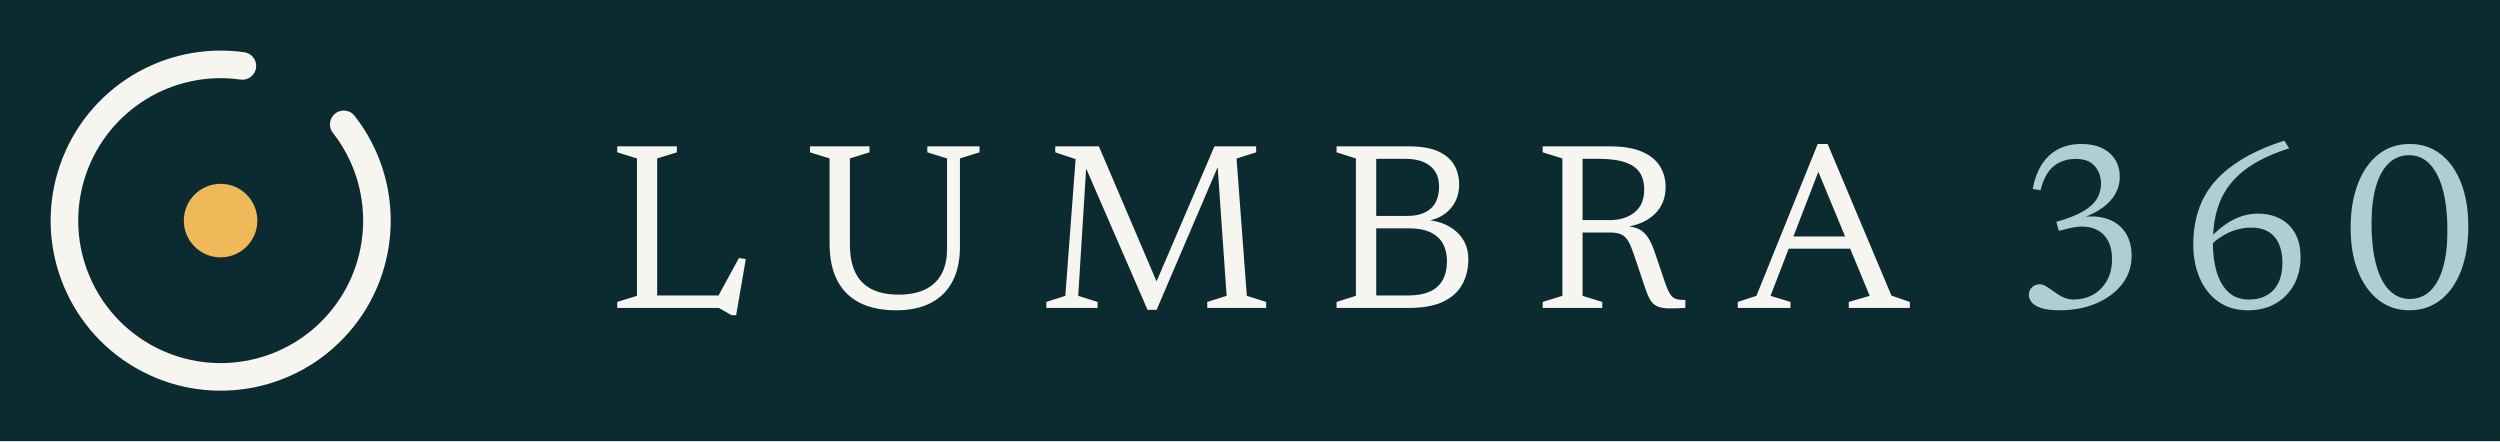
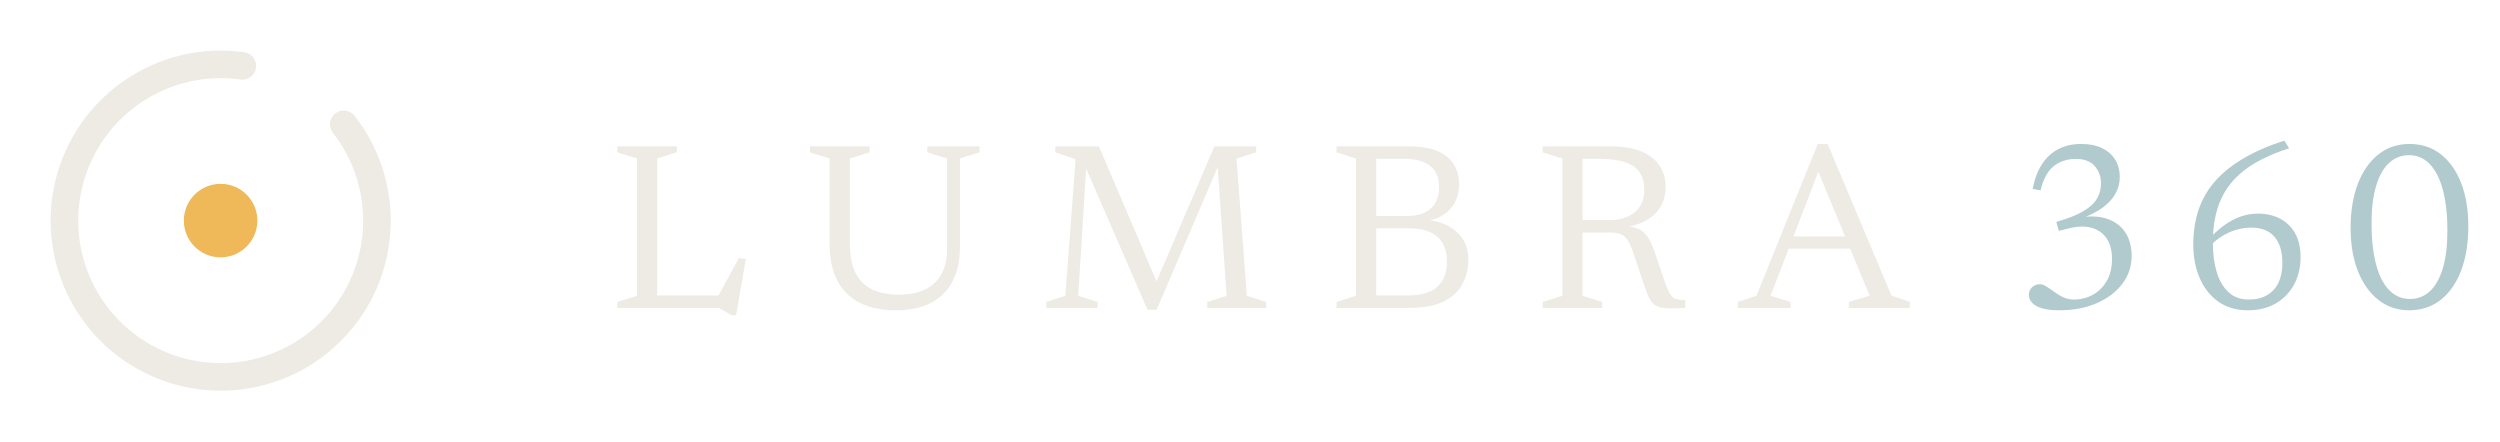
<svg xmlns="http://www.w3.org/2000/svg" viewBox="0 0 272 48" width="272" height="48" role="img" aria-labelledby="t">
-   <rect width="100%" height="100%" fill="#0C2B30" />
  <g transform="translate(0.00 0.00) scale(1)">
-     <path d="M37.40 13.53 A17 17 0 1 1 26.37 7.17" fill="none" stroke="#F7F5F0" stroke-width="3" stroke-linecap="round" />
+     <path d="M37.40 13.53 A17 17 0 1 1 26.37 7.17" fill="none" stroke="#EEEBE5" stroke-width="3" stroke-linecap="round" />
    <circle cx="24" cy="24" r="4" fill="#EFB95A" />
  </g>
  <g transform="translate(66 33.5)">
-     <path fill="#F7F5F0" d="M14.092 0.793H13.585L12.207 0.0H4.147V-1.352H13.611L11.908 -0.858L14.391 -5.421L15.145 -5.317ZM5.499 -16.263V0.0H1.157V-0.65L3.302 -1.313V-16.263L1.157 -16.926V-17.576H7.644V-16.926Z M37.037 -6.383V-16.263L34.892 -16.926V-17.576H40.573V-16.926L38.441 -16.263V-6.63Q38.441 -4.42 37.629 -2.88Q36.816 -1.339 35.269 -0.539Q33.722 0.26 31.499 0.26Q29.172 0.26 27.553 -0.552Q25.935 -1.365 25.096 -2.983Q24.258 -4.602 24.258 -7.007V-16.263L22.126 -16.926V-17.576H28.6V-16.926L26.468 -16.263V-6.916Q26.468 -5.07 27.059 -3.854Q27.651 -2.639 28.834 -2.041Q30.017 -1.443 31.785 -1.443Q33.488 -1.443 34.658 -2.008Q35.828 -2.574 36.432 -3.679Q37.037 -4.784 37.037 -6.383Z M69.654 -1.313 71.76 -0.65V0.0H65.351V-0.65L67.457 -1.313L66.456 -15.717L66.638 -15.678L59.839 0.208H58.851L52.013 -15.535L52.195 -15.561L51.311 -1.313L53.417 -0.65V0.0H47.84V-0.65L49.907 -1.313L51.025 -16.185L48.815 -16.926V-17.576H53.56L59.982 -2.535H59.683L66.131 -17.576H70.668V-16.926L68.536 -16.25Z M82.797 -16.224V-17.576H87.321Q89.258 -17.576 90.46 -17.037Q91.663 -16.497 92.209 -15.561Q92.755 -14.625 92.755 -13.442Q92.755 -11.791 91.708 -10.686Q90.662 -9.581 88.816 -9.399L88.855 -9.607Q91.143 -9.477 92.45 -8.3Q93.756 -7.124 93.756 -5.304Q93.756 -3.757 93.093 -2.554Q92.43 -1.352 91.013 -0.676Q89.596 0.0 87.308 0.0H82.81V-1.352H87.204Q88.543 -1.352 89.486 -1.742Q90.428 -2.132 90.928 -2.97Q91.429 -3.809 91.429 -5.135Q91.429 -6.175 91.0 -6.968Q90.571 -7.761 89.661 -8.209Q88.751 -8.658 87.308 -8.658H82.784L82.797 -10.01H87.152Q88.751 -10.01 89.661 -10.803Q90.571 -11.596 90.571 -13.234Q90.571 -14.144 90.168 -14.807Q89.765 -15.47 88.939 -15.847Q88.114 -16.224 86.84 -16.224ZM79.417 0.0V-0.65L81.523 -1.313V-16.263L79.417 -16.926V-17.576H83.733V0.0Z M109.161 -9.555Q110.786 -9.555 111.839 -10.393Q112.892 -11.232 112.892 -12.896Q112.892 -13.962 112.417 -14.703Q111.943 -15.444 110.838 -15.834Q109.733 -16.224 107.848 -16.224H104.468L104.494 -17.576H109.122Q111.319 -17.576 112.658 -16.991Q113.997 -16.406 114.608 -15.405Q115.219 -14.404 115.219 -13.156Q115.219 -12.012 114.725 -11.115Q114.231 -10.218 113.275 -9.62Q112.32 -9.022 110.903 -8.801V-8.892Q111.787 -8.84 112.346 -8.554Q112.905 -8.268 113.295 -7.676Q113.685 -7.085 114.023 -6.097L115.18 -2.691Q115.479 -1.833 115.752 -1.443Q116.025 -1.053 116.402 -0.956Q116.779 -0.858 117.364 -0.858V0.0Q116.142 0.078 115.401 0.045Q114.66 0.013 114.224 -0.214Q113.789 -0.442 113.516 -0.923Q113.243 -1.404 112.97 -2.223L111.865 -5.525Q111.527 -6.565 111.221 -7.143Q110.916 -7.722 110.454 -7.962Q109.993 -8.203 109.174 -8.203H104.494L104.468 -9.555ZM106.184 -17.576V-1.313L108.329 -0.65V0.0H101.842V-0.65L103.987 -1.313V-16.263L101.842 -16.926V-17.576Z M127.933 -6.448V-7.774H136.656V-6.448ZM139.789 -1.339 141.791 -0.65V0.0H135.148V-0.65L137.423 -1.313L131.404 -15.847H132.236L126.633 -1.313L128.804 -0.65V0.0H123.071V-0.65L125.099 -1.313L131.768 -17.836H132.847Z" />
-     <path fill="#ADCFD2" d="M158.002 -8.385 157.729 -9.36Q159.601 -9.893 160.66 -10.517Q161.72 -11.141 162.155 -11.895Q162.591 -12.649 162.591 -13.52Q162.591 -14.651 161.908 -15.431Q161.226 -16.211 159.861 -16.211Q158.431 -16.211 157.443 -15.418Q156.455 -14.625 156.013 -12.792L155.155 -12.948Q155.454 -14.534 156.162 -15.626Q156.871 -16.718 157.95 -17.277Q159.029 -17.836 160.433 -17.836Q161.772 -17.836 162.708 -17.381Q163.644 -16.926 164.138 -16.12Q164.632 -15.314 164.632 -14.235Q164.632 -13.286 164.17 -12.447Q163.709 -11.609 162.818 -10.946Q161.928 -10.283 160.615 -9.802L160.706 -9.906Q162.357 -10.075 163.52 -9.594Q164.684 -9.113 165.301 -8.105Q165.919 -7.098 165.919 -5.642Q165.919 -3.965 164.918 -2.632Q163.917 -1.3 162.136 -0.52Q160.355 0.26 158.054 0.26Q156.871 0.26 156.143 0.033Q155.415 -0.195 155.077 -0.579Q154.739 -0.962 154.739 -1.404Q154.739 -1.924 155.09 -2.249Q155.441 -2.574 155.948 -2.574Q156.221 -2.574 156.52 -2.405Q156.819 -2.236 157.15 -1.995Q157.482 -1.755 157.859 -1.502Q158.236 -1.248 158.678 -1.079Q159.12 -0.91 159.64 -0.91Q160.732 -0.91 161.668 -1.41Q162.604 -1.911 163.195 -2.899Q163.787 -3.887 163.787 -5.317Q163.787 -6.695 163.202 -7.559Q162.617 -8.424 161.557 -8.716Q160.498 -9.009 159.055 -8.645Z M182.533 -18.2 183.053 -17.368Q181.285 -16.796 179.933 -16.087Q178.581 -15.379 177.599 -14.488Q176.618 -13.598 175.987 -12.493Q175.357 -11.388 175.058 -10.049Q174.759 -8.71 174.759 -7.085Q174.759 -5.278 175.181 -3.887Q175.604 -2.496 176.468 -1.703Q177.333 -0.91 178.672 -0.91Q179.842 -0.91 180.661 -1.391Q181.48 -1.872 181.902 -2.756Q182.325 -3.64 182.325 -4.875Q182.325 -6.734 181.467 -7.735Q180.609 -8.736 178.945 -8.736Q178.321 -8.736 177.703 -8.599Q177.086 -8.463 176.507 -8.203Q175.929 -7.943 175.415 -7.579Q174.902 -7.215 174.486 -6.747L173.836 -6.981Q174.655 -7.891 175.402 -8.521Q176.15 -9.152 176.858 -9.529Q177.567 -9.906 178.256 -10.081Q178.945 -10.257 179.673 -10.257Q180.999 -10.257 182.045 -9.724Q183.092 -9.191 183.696 -8.138Q184.301 -7.085 184.301 -5.525Q184.301 -3.861 183.599 -2.554Q182.897 -1.248 181.61 -0.494Q180.323 0.26 178.581 0.26Q176.67 0.26 175.344 -0.689Q174.018 -1.638 173.322 -3.263Q172.627 -4.888 172.627 -6.877Q172.627 -8.372 172.939 -9.737Q173.251 -11.102 173.946 -12.317Q174.642 -13.533 175.792 -14.592Q176.943 -15.652 178.607 -16.562Q180.271 -17.472 182.533 -18.2Z M196.196 -0.975Q197.496 -0.975 198.406 -1.846Q199.316 -2.717 199.797 -4.375Q200.278 -6.032 200.278 -8.398Q200.278 -10.361 199.998 -11.888Q199.719 -13.416 199.179 -14.469Q198.64 -15.522 197.873 -16.068Q197.106 -16.614 196.118 -16.614Q194.818 -16.614 193.901 -15.743Q192.985 -14.872 192.504 -13.214Q192.023 -11.557 192.023 -9.191Q192.023 -7.228 192.302 -5.694Q192.582 -4.16 193.115 -3.114Q193.648 -2.067 194.428 -1.521Q195.208 -0.975 196.196 -0.975ZM196.17 -17.836Q198.12 -17.836 199.55 -16.724Q200.98 -15.613 201.766 -13.598Q202.553 -11.583 202.553 -8.866Q202.553 -6.123 201.773 -4.069Q200.993 -2.015 199.55 -0.878Q198.107 0.26 196.131 0.26Q194.22 0.26 192.783 -0.858Q191.347 -1.976 190.547 -3.991Q189.748 -6.006 189.748 -8.71Q189.748 -11.453 190.541 -13.514Q191.334 -15.574 192.777 -16.705Q194.22 -17.836 196.17 -17.836Z" />
+     <path fill="#EEEBE5" d="M14.092 0.793H13.585L12.207 0.0H4.147V-1.352H13.611L11.908 -0.858L14.391 -5.421L15.145 -5.317ZM5.499 -16.263V0.0H1.157V-0.65L3.302 -1.313V-16.263L1.157 -16.926V-17.576H7.644V-16.926Z M37.037 -6.383V-16.263L34.892 -16.926V-17.576H40.573V-16.926L38.441 -16.263V-6.63Q38.441 -4.42 37.629 -2.88Q36.816 -1.339 35.269 -0.539Q33.722 0.26 31.499 0.26Q29.172 0.26 27.553 -0.552Q25.935 -1.365 25.096 -2.983Q24.258 -4.602 24.258 -7.007V-16.263L22.126 -16.926V-17.576H28.6V-16.926L26.468 -16.263V-6.916Q26.468 -5.07 27.059 -3.854Q27.651 -2.639 28.834 -2.041Q30.017 -1.443 31.785 -1.443Q33.488 -1.443 34.658 -2.008Q35.828 -2.574 36.432 -3.679Q37.037 -4.784 37.037 -6.383Z M69.654 -1.313 71.76 -0.65V0.0H65.351V-0.65L67.457 -1.313L66.456 -15.717L66.638 -15.678L59.839 0.208H58.851L52.013 -15.535L52.195 -15.561L51.311 -1.313L53.417 -0.65V0.0H47.84V-0.65L49.907 -1.313L51.025 -16.185L48.815 -16.926V-17.576H53.56L59.982 -2.535H59.683L66.131 -17.576H70.668V-16.926L68.536 -16.25Z M82.797 -16.224V-17.576H87.321Q89.258 -17.576 90.46 -17.037Q91.663 -16.497 92.209 -15.561Q92.755 -14.625 92.755 -13.442Q92.755 -11.791 91.708 -10.686Q90.662 -9.581 88.816 -9.399L88.855 -9.607Q91.143 -9.477 92.45 -8.3Q93.756 -7.124 93.756 -5.304Q93.756 -3.757 93.093 -2.554Q92.43 -1.352 91.013 -0.676Q89.596 0.0 87.308 0.0H82.81V-1.352H87.204Q88.543 -1.352 89.486 -1.742Q90.428 -2.132 90.928 -2.97Q91.429 -3.809 91.429 -5.135Q91.429 -6.175 91.0 -6.968Q90.571 -7.761 89.661 -8.209Q88.751 -8.658 87.308 -8.658H82.784L82.797 -10.01H87.152Q88.751 -10.01 89.661 -10.803Q90.571 -11.596 90.571 -13.234Q90.571 -14.144 90.168 -14.807Q89.765 -15.47 88.939 -15.847Q88.114 -16.224 86.84 -16.224ZM79.417 0.0V-0.65L81.523 -1.313V-16.263L79.417 -16.926V-17.576H83.733V0.0Z M109.161 -9.555Q110.786 -9.555 111.839 -10.393Q112.892 -11.232 112.892 -12.896Q112.892 -13.962 112.417 -14.703Q111.943 -15.444 110.838 -15.834Q109.733 -16.224 107.848 -16.224H104.468L104.494 -17.576H109.122Q111.319 -17.576 112.658 -16.991Q113.997 -16.406 114.608 -15.405Q115.219 -14.404 115.219 -13.156Q115.219 -12.012 114.725 -11.115Q114.231 -10.218 113.275 -9.62Q112.32 -9.022 110.903 -8.801V-8.892Q111.787 -8.84 112.346 -8.554Q112.905 -8.268 113.295 -7.676Q113.685 -7.085 114.023 -6.097L115.18 -2.691Q115.479 -1.833 115.752 -1.443Q116.025 -1.053 116.402 -0.956Q116.779 -0.858 117.364 -0.858V0.0Q116.142 0.078 115.401 0.045Q114.66 0.013 114.224 -0.214Q113.789 -0.442 113.516 -0.923Q113.243 -1.404 112.97 -2.223L111.865 -5.525Q111.527 -6.565 111.221 -7.143Q110.916 -7.722 110.454 -7.962Q109.993 -8.203 109.174 -8.203H104.494L104.468 -9.555ZM106.184 -17.576V-1.313L108.329 -0.65V0.0H101.842V-0.65L103.987 -1.313V-16.263L101.842 -16.926V-17.576Z M127.933 -6.448V-7.774H136.656V-6.448ZM139.789 -1.339 141.791 -0.65V0.0H135.148V-0.65L137.423 -1.313L131.404 -15.847H132.236L126.633 -1.313L128.804 -0.65V0.0H123.071V-0.65L125.099 -1.313L131.768 -17.836H132.847Z" />
+     <path fill="#B0CACD" d="M158.002 -8.385 157.729 -9.36Q159.601 -9.893 160.66 -10.517Q161.72 -11.141 162.155 -11.895Q162.591 -12.649 162.591 -13.52Q162.591 -14.651 161.908 -15.431Q161.226 -16.211 159.861 -16.211Q158.431 -16.211 157.443 -15.418Q156.455 -14.625 156.013 -12.792L155.155 -12.948Q155.454 -14.534 156.162 -15.626Q156.871 -16.718 157.95 -17.277Q159.029 -17.836 160.433 -17.836Q161.772 -17.836 162.708 -17.381Q163.644 -16.926 164.138 -16.12Q164.632 -15.314 164.632 -14.235Q164.632 -13.286 164.17 -12.447Q163.709 -11.609 162.818 -10.946Q161.928 -10.283 160.615 -9.802L160.706 -9.906Q162.357 -10.075 163.52 -9.594Q164.684 -9.113 165.301 -8.105Q165.919 -7.098 165.919 -5.642Q165.919 -3.965 164.918 -2.632Q163.917 -1.3 162.136 -0.52Q160.355 0.26 158.054 0.26Q156.871 0.26 156.143 0.033Q155.415 -0.195 155.077 -0.579Q154.739 -0.962 154.739 -1.404Q154.739 -1.924 155.09 -2.249Q155.441 -2.574 155.948 -2.574Q156.221 -2.574 156.52 -2.405Q156.819 -2.236 157.15 -1.995Q157.482 -1.755 157.859 -1.502Q158.236 -1.248 158.678 -1.079Q159.12 -0.91 159.64 -0.91Q160.732 -0.91 161.668 -1.41Q162.604 -1.911 163.195 -2.899Q163.787 -3.887 163.787 -5.317Q163.787 -6.695 163.202 -7.559Q162.617 -8.424 161.557 -8.716Q160.498 -9.009 159.055 -8.645Z M182.533 -18.2 183.053 -17.368Q181.285 -16.796 179.933 -16.087Q178.581 -15.379 177.599 -14.488Q176.618 -13.598 175.987 -12.493Q175.357 -11.388 175.058 -10.049Q174.759 -8.71 174.759 -7.085Q174.759 -5.278 175.181 -3.887Q175.604 -2.496 176.468 -1.703Q177.333 -0.91 178.672 -0.91Q179.842 -0.91 180.661 -1.391Q181.48 -1.872 181.902 -2.756Q182.325 -3.64 182.325 -4.875Q182.325 -6.734 181.467 -7.735Q180.609 -8.736 178.945 -8.736Q178.321 -8.736 177.703 -8.599Q177.086 -8.463 176.507 -8.203Q175.929 -7.943 175.415 -7.579Q174.902 -7.215 174.486 -6.747L173.836 -6.981Q174.655 -7.891 175.402 -8.521Q176.15 -9.152 176.858 -9.529Q177.567 -9.906 178.256 -10.081Q178.945 -10.257 179.673 -10.257Q180.999 -10.257 182.045 -9.724Q183.092 -9.191 183.696 -8.138Q184.301 -7.085 184.301 -5.525Q184.301 -3.861 183.599 -2.554Q182.897 -1.248 181.61 -0.494Q180.323 0.26 178.581 0.26Q176.67 0.26 175.344 -0.689Q174.018 -1.638 173.322 -3.263Q172.627 -4.888 172.627 -6.877Q172.627 -8.372 172.939 -9.737Q173.251 -11.102 173.946 -12.317Q174.642 -13.533 175.792 -14.592Q176.943 -15.652 178.607 -16.562Q180.271 -17.472 182.533 -18.2Z M196.196 -0.975Q197.496 -0.975 198.406 -1.846Q199.316 -2.717 199.797 -4.375Q200.278 -6.032 200.278 -8.398Q200.278 -10.361 199.998 -11.888Q199.719 -13.416 199.179 -14.469Q198.64 -15.522 197.873 -16.068Q197.106 -16.614 196.118 -16.614Q194.818 -16.614 193.901 -15.743Q192.985 -14.872 192.504 -13.214Q192.023 -11.557 192.023 -9.191Q192.023 -7.228 192.302 -5.694Q192.582 -4.16 193.115 -3.114Q193.648 -2.067 194.428 -1.521Q195.208 -0.975 196.196 -0.975ZM196.17 -17.836Q198.12 -17.836 199.55 -16.724Q200.98 -15.613 201.766 -13.598Q202.553 -11.583 202.553 -8.866Q202.553 -6.123 201.773 -4.069Q200.993 -2.015 199.55 -0.878Q198.107 0.26 196.131 0.26Q194.22 0.26 192.783 -0.858Q191.347 -1.976 190.547 -3.991Q189.748 -6.006 189.748 -8.71Q189.748 -11.453 190.541 -13.514Q191.334 -15.574 192.777 -16.705Q194.22 -17.836 196.17 -17.836Z" />
  </g>
</svg>
